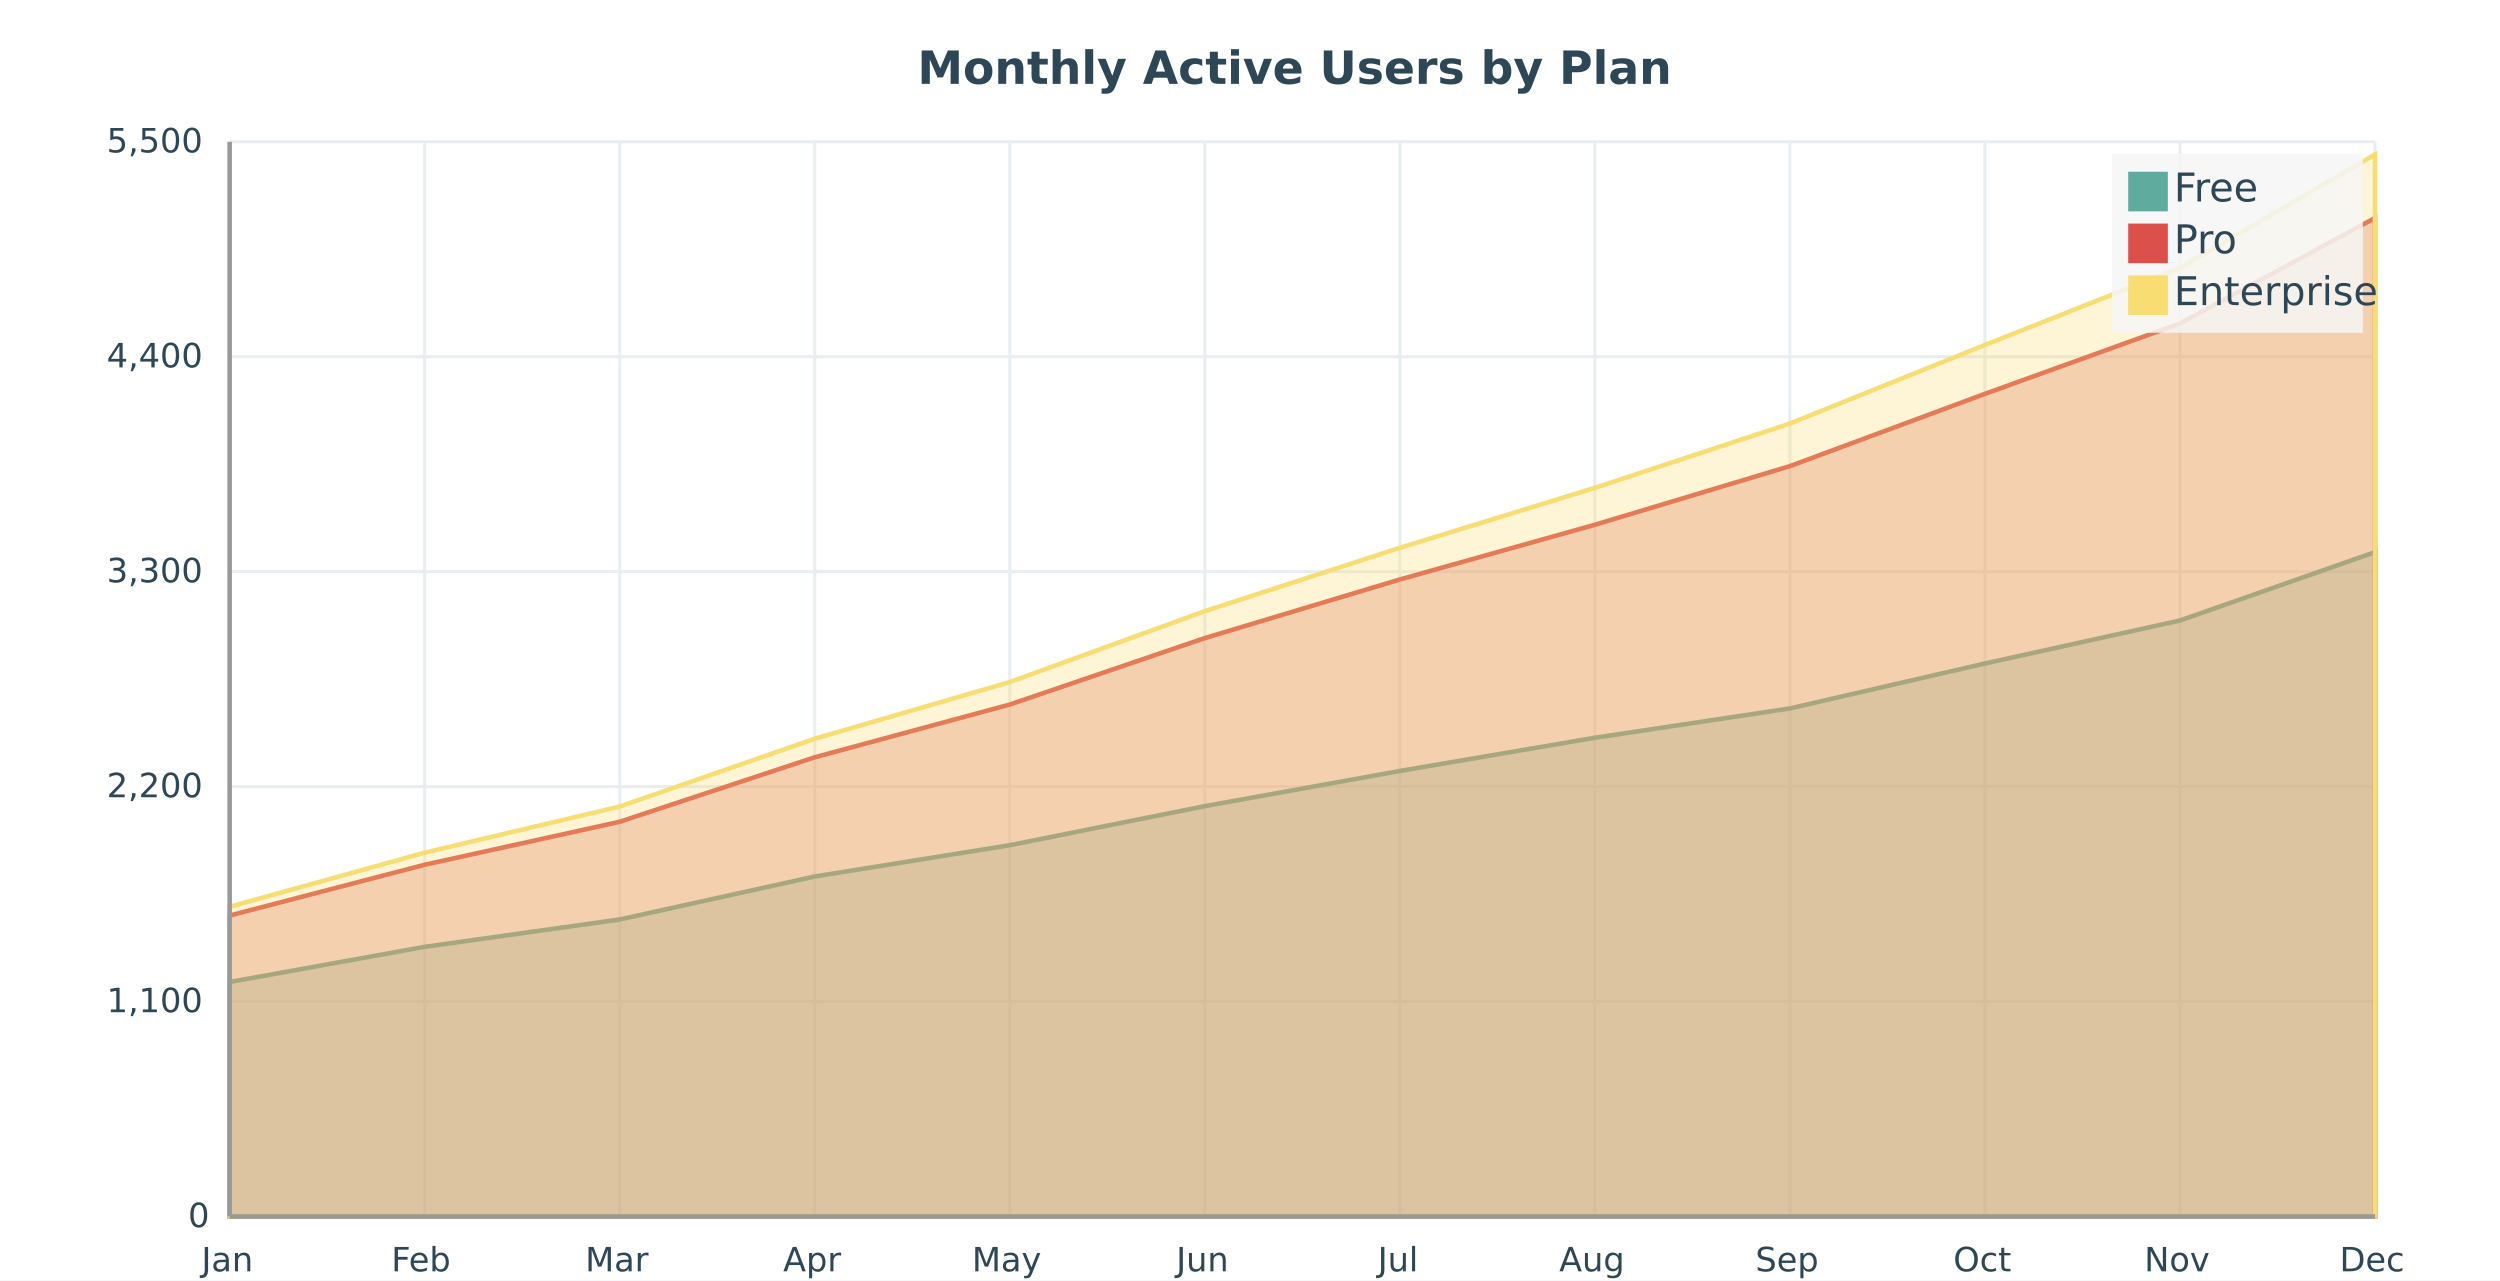
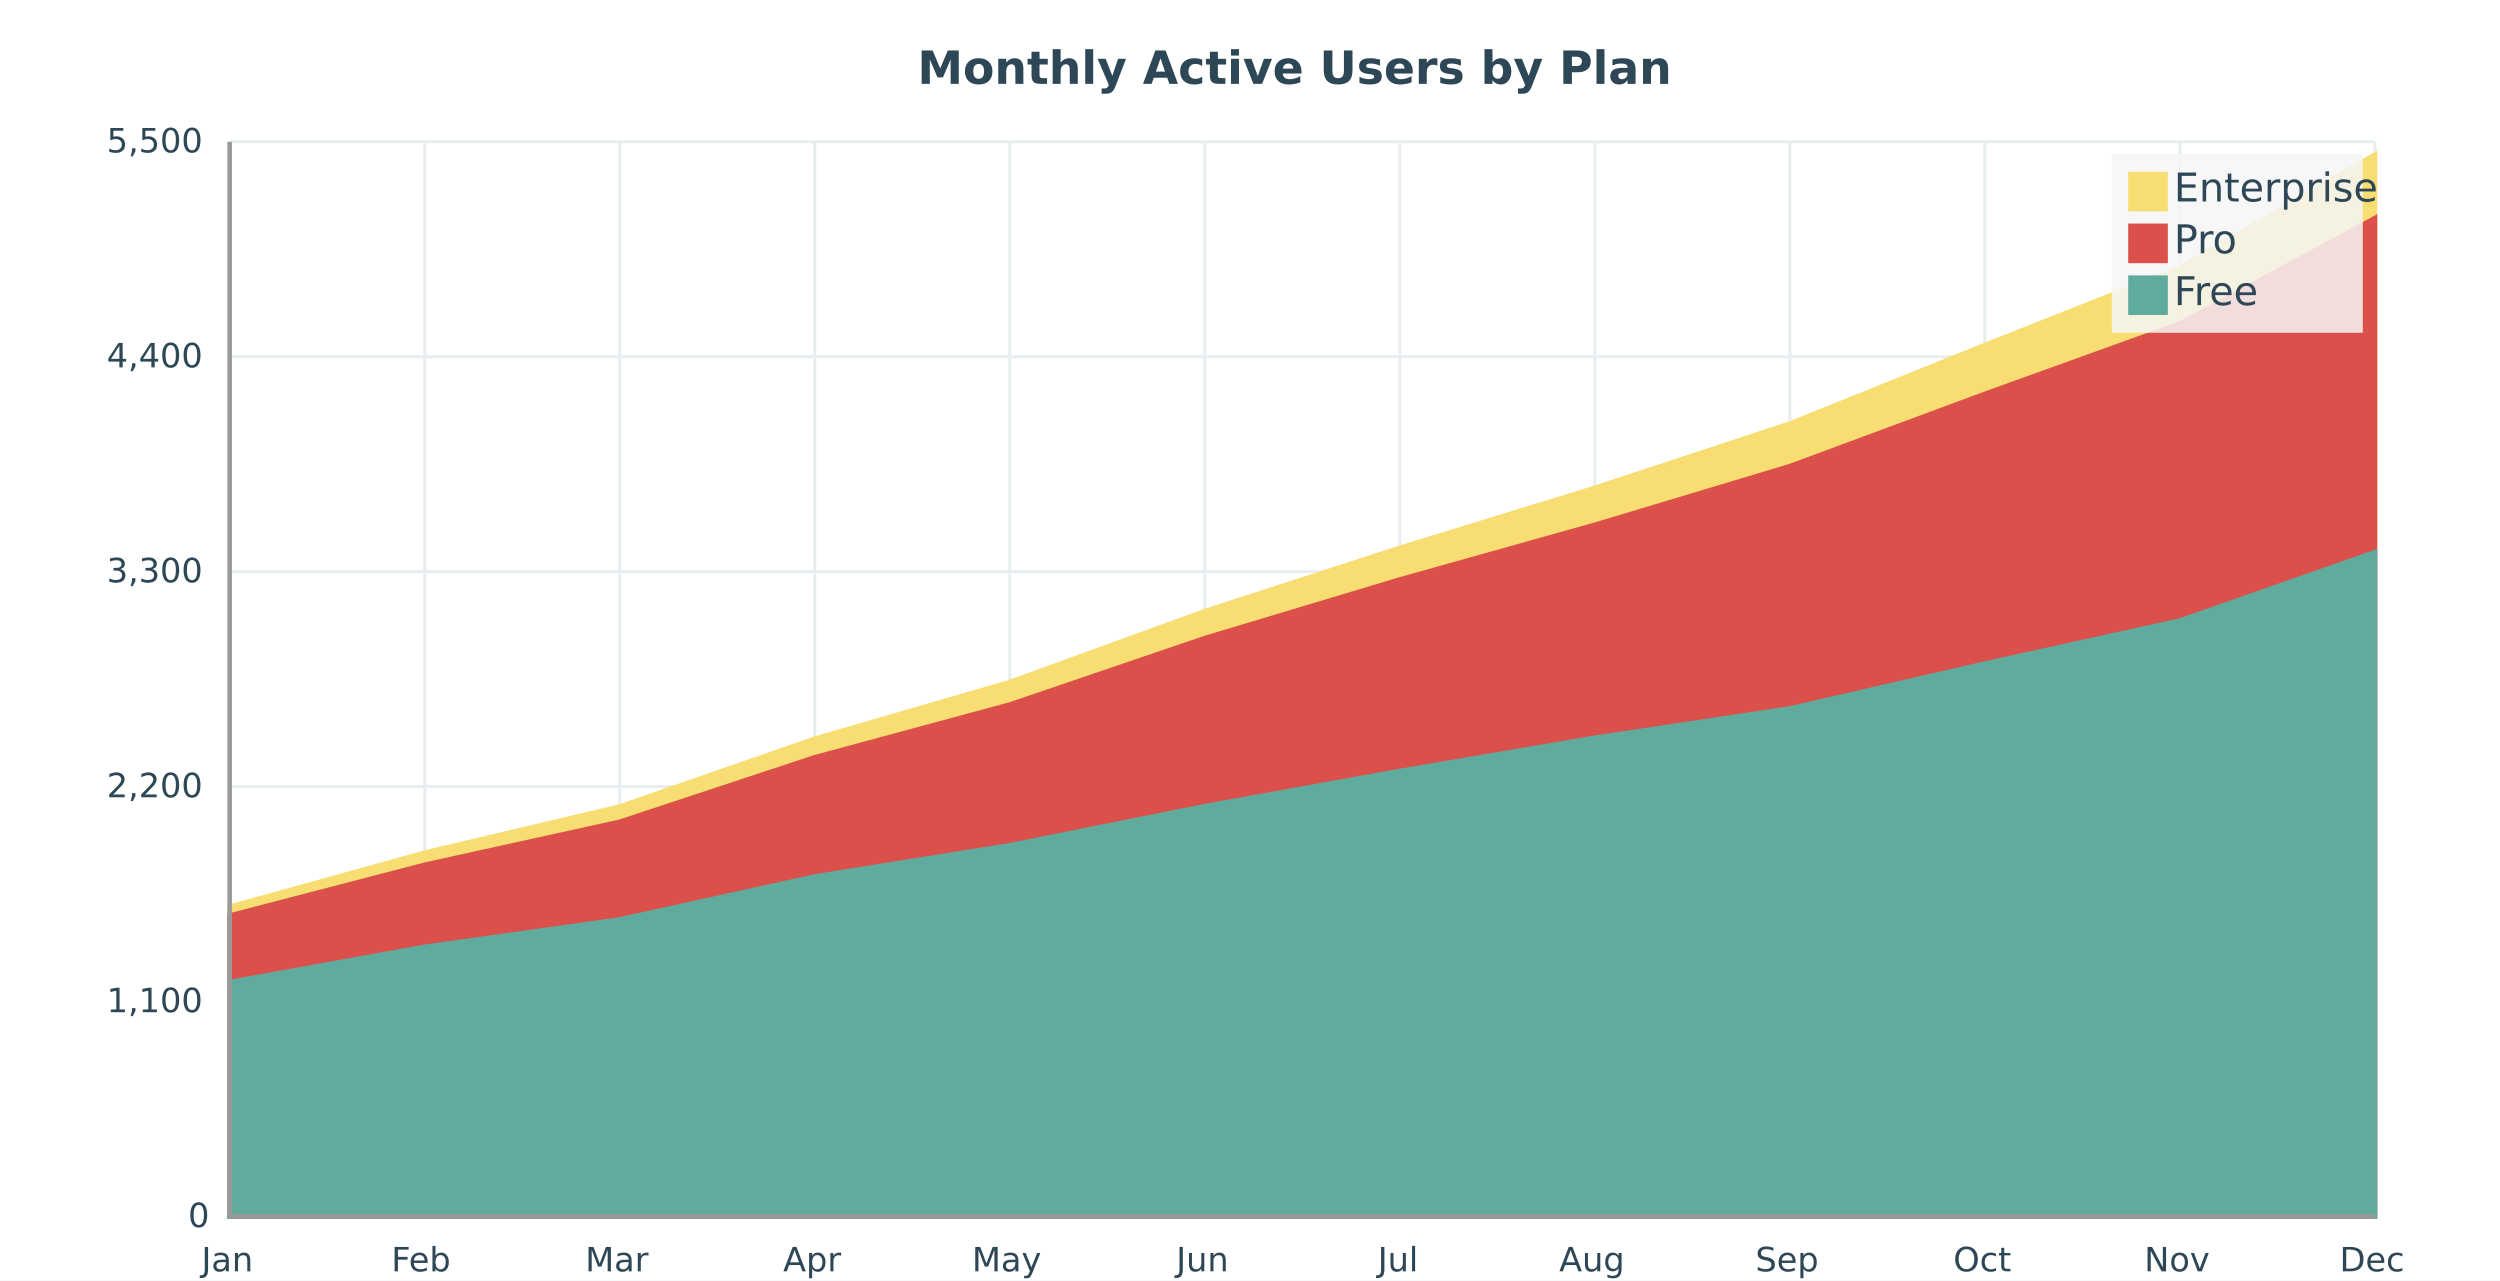
<svg xmlns="http://www.w3.org/2000/svg" width="820" height="420" viewBox="0 0 820 420">
  <path fill="#ffffff" d="M0 0 h820 v420 h-820 v-420Z" />
  <text transform="translate(-109.07, 17)" fill="#2e4756" font-family="DejaVu Sans, sans-serif" font-weight="bold" font-size="15" x="410.0" y="10.5">Monthly Active Users by Plan</text>
  <defs>
    <clipPath id="plot-clip">
      <rect x="0" y="0" width="703.67" height="352.5" />
    </clipPath>
  </defs>
  <g>
    <path stroke="#e8edf0" stroke-dasharray="None" d="M0 0.0 h703.67 M0 70.5 h703.67 M0 141.0 h703.67 M0 211.5 h703.67 M0 282.0 h703.67 M0 352.5 h703.67" transform="translate(75.33, 46.5)" />
    <g font-size="11" font-family="DejaVu Sans, sans-serif" fill="#2e4756" transform="translate(69.33, 46.5)">
      <text x="0" y="0.0" transform="translate(-34.33, 3.5)">5,500</text>
      <text x="0" y="70.5" transform="translate(-34.33, 3.5)">4,400</text>
      <text x="0" y="141.0" transform="translate(-34.33, 3.5)">3,300</text>
      <text x="0" y="211.5" transform="translate(-34.33, 3.5)">2,200</text>
      <text x="0" y="282.0" transform="translate(-34.33, 3.5)">1,100</text>
      <text x="0" y="352.5" transform="translate(-7.63, 3.5)">0</text>
    </g>
  </g>
  <g>
    <path stroke="#e8edf0" stroke-dasharray="None" d="M0.0 0 v352.5 M63.97 0 v352.5 M127.94 0 v352.5 M191.91 0 v352.5 M255.88 0 v352.5 M319.85 0 v352.5 M383.82 0 v352.5 M447.79 0 v352.5 M511.76 0 v352.5 M575.73 0 v352.5 M639.7 0 v352.5 M703.67 0 v352.5" transform="translate(75.33, 46.5)" />
    <g font-size="11" font-family="DejaVu Sans, sans-serif" fill="#2e4756" transform="translate(75.33, 64.5)">
      <text x="0.0" y="352.5" transform="translate(-9.25, 0)">Jan</text>
      <text x="63.97" y="352.5" transform="translate(-10.95, 0)">Feb</text>
      <text x="127.94" y="352.5" transform="translate(-11.315, 0)">Mar</text>
      <text x="191.91" y="352.5" transform="translate(-10.38, 0)">Apr</text>
      <text x="255.88" y="352.5" transform="translate(-12.4, 0)">May</text>
      <text x="319.85" y="352.5" transform="translate(-9.38, 0)">Jun</text>
      <text x="383.82" y="352.5" transform="translate(-7.24, 0)">Jul</text>
      <text x="447.79" y="352.5" transform="translate(-11.72, 0)">Aug</text>
      <text x="511.76" y="352.5" transform="translate(-11.31, 0)">Sep</text>
      <text x="575.73" y="352.5" transform="translate(-10.38, 0)">Oct</text>
      <text x="639.7" y="352.5" transform="translate(-11.71, 0)">Nov</text>
      <text x="703.67" y="352.5" transform="translate(-11.61, 0)">Dec</text>
    </g>
  </g>
  <g>
-     <path d="M75.33 322.091 L139.3 310.555 L203.27 301.582 L267.24 287.482 L331.21 277.227 L395.18 264.409 L459.15 252.873 L523.12 241.977 L587.09 232.364 L651.06 217.623 L715.03 203.523 L779.0 181.091 L779.0 399.0 L75.33 399.0z" fill="#5fab9e" fill-opacity="0.3" stroke="#5fab9e" stroke-width="1.5" />
-     <path d="M75.33 300.3 L139.3 283.636 L203.27 269.536 L267.24 248.386 L331.21 231.082 L395.18 209.291 L459.15 190.064 L523.12 172.118 L587.09 152.891 L651.06 129.177 L715.03 106.105 L779.0 71.495 L779.0 399.0 L75.33 399.0z" fill="#db504a" fill-opacity="0.3" stroke="#db504a" stroke-width="1.5" />
-     <path d="M75.33 297.416 L139.3 279.663 L203.27 264.537 L267.24 242.298 L331.21 223.711 L395.18 200.446 L459.15 179.681 L523.12 160.005 L587.09 138.919 L651.06 113.155 L715.03 87.839 L779.0 50.666 L779.0 399.0 L75.33 399.0z" fill="#f7dd72" fill-opacity="0.3" stroke="#f7dd72" stroke-width="1.5" />
+     <path d="M75.33 297.416 L139.3 279.663 L203.27 264.537 L267.24 242.298 L331.21 223.711 L395.18 200.446 L459.15 179.681 L523.12 160.005 L587.09 138.919 L651.06 113.155 L715.03 87.839 L779.0 50.666 L779.0 399.0 L75.33 399.0z" fill="#f7dd72" fill-opacity="1.0" stroke="#f7dd72" stroke-width="1.5" />
+     <path d="M75.33 300.3 L139.3 283.636 L203.27 269.536 L267.24 248.386 L331.21 231.082 L395.18 209.291 L459.15 190.064 L523.12 172.118 L587.09 152.891 L651.06 129.177 L715.03 106.105 L779.0 71.495 L779.0 399.0 L75.33 399.0z" fill="#db504a" fill-opacity="1.0" stroke="#db504a" stroke-width="1.5" />
+     <path d="M75.33 322.091 L139.3 310.555 L203.27 301.582 L267.24 287.482 L331.21 277.227 L395.18 264.409 L459.15 252.873 L523.12 241.977 L587.09 232.364 L651.06 217.623 L715.03 203.523 L779.0 181.091 L779.0 399.0 L75.33 399.0z" fill="#5fab9e" fill-opacity="1.0" stroke="#5fab9e" stroke-width="1.5" />
  </g>
  <g>
    <rect transform="translate(-5.3685, -3.825)" x="698.052" y="54.325" width="82.317" height="58.65" fill="#f5f5f5" fill-opacity="0.85" stroke="none" />
    <g>
-       <rect y="56.325" x="698.052" width="13" height="13" fill="#5fab9e" />
-       <text y="66.075" x="713.052" font-size="13" font-family="DejaVu Sans, sans-serif" fill="#2e4756">Free</text>
+       <rect y="56.325" x="698.052" width="13" height="13" fill="#f7dd72" />
+       <text y="66.075" x="713.052" font-size="13" font-family="DejaVu Sans, sans-serif" fill="#2e4756">Enterprise</text>
    </g>
    <g>
      <rect y="73.325" x="698.052" width="13" height="13" fill="#db504a" />
      <text y="83.075" x="713.052" font-size="13" font-family="DejaVu Sans, sans-serif" fill="#2e4756">Pro</text>
    </g>
    <g>
-       <rect y="90.325" x="698.052" width="13" height="13" fill="#f7dd72" />
-       <text y="100.075" x="713.052" font-size="13" font-family="DejaVu Sans, sans-serif" fill="#2e4756">Enterprise</text>
+       <rect y="90.325" x="698.052" width="13" height="13" fill="#5fab9e" />
+       <text y="100.075" x="713.052" font-size="13" font-family="DejaVu Sans, sans-serif" fill="#2e4756">Free</text>
    </g>
  </g>
  <path d="M75.33 46.5 v352.5 M75.33 399.0 h703.67" stroke="#999" stroke-width="1.5" fill="none" />
</svg>
